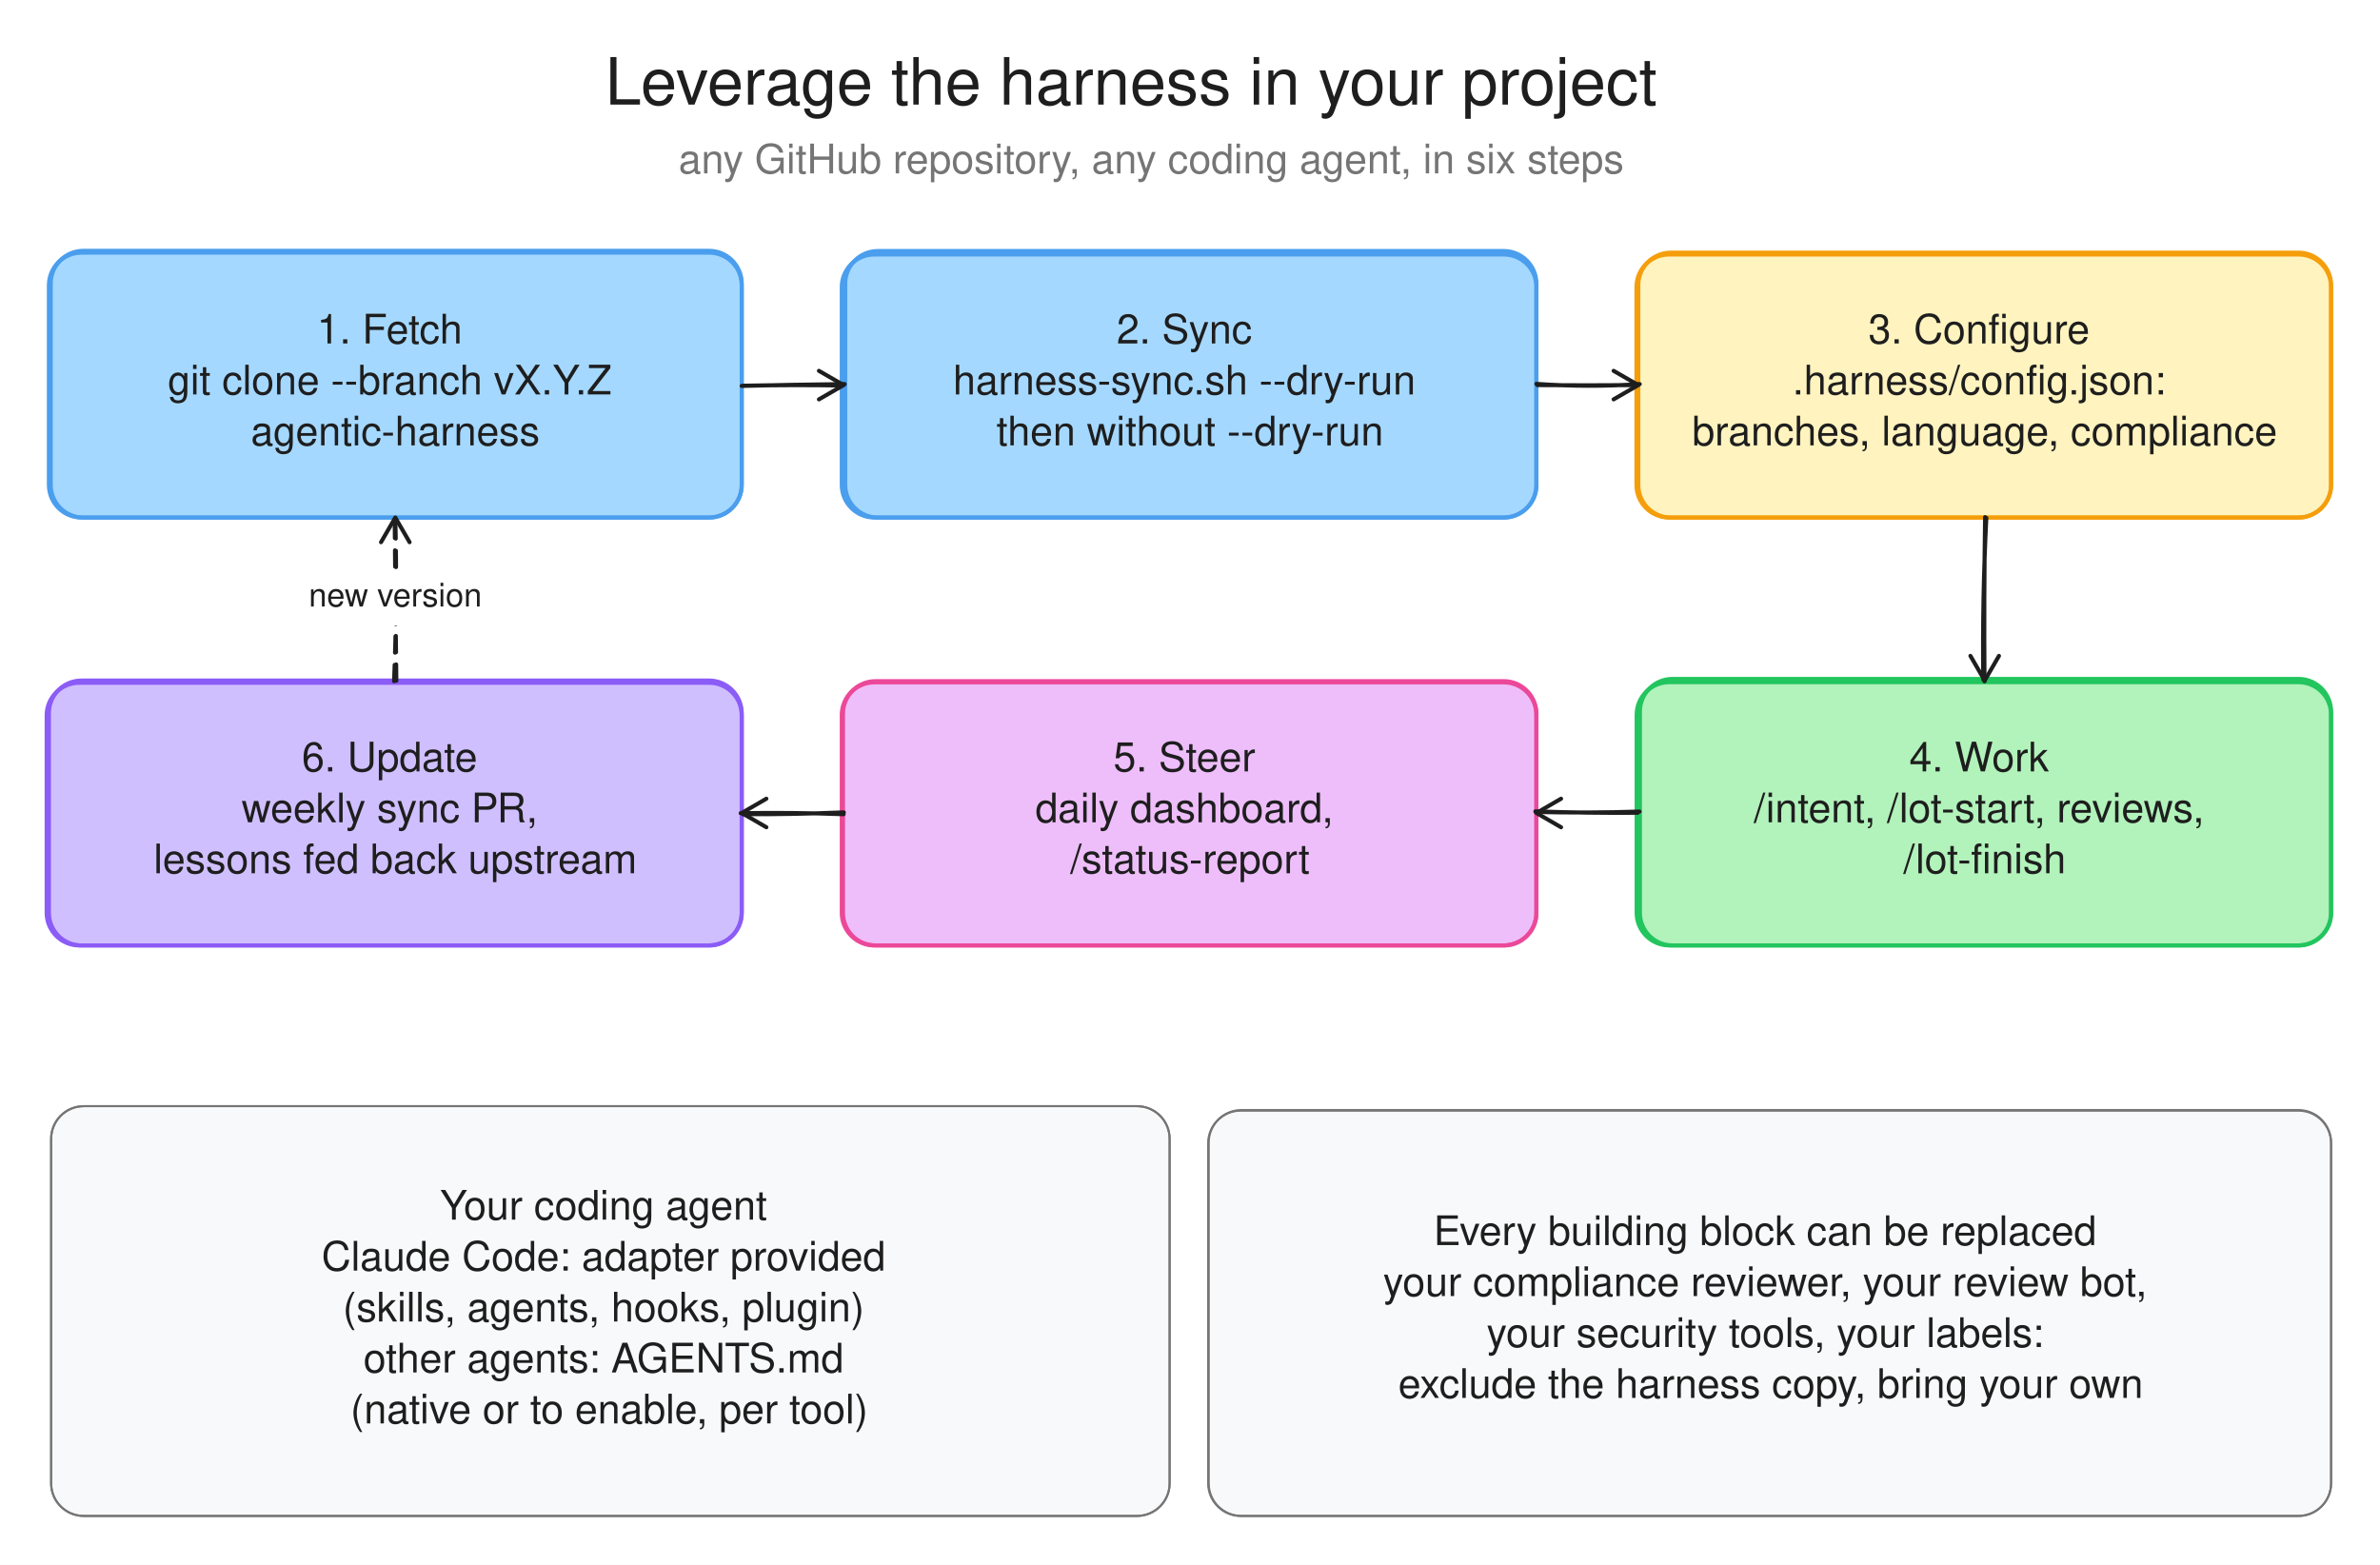
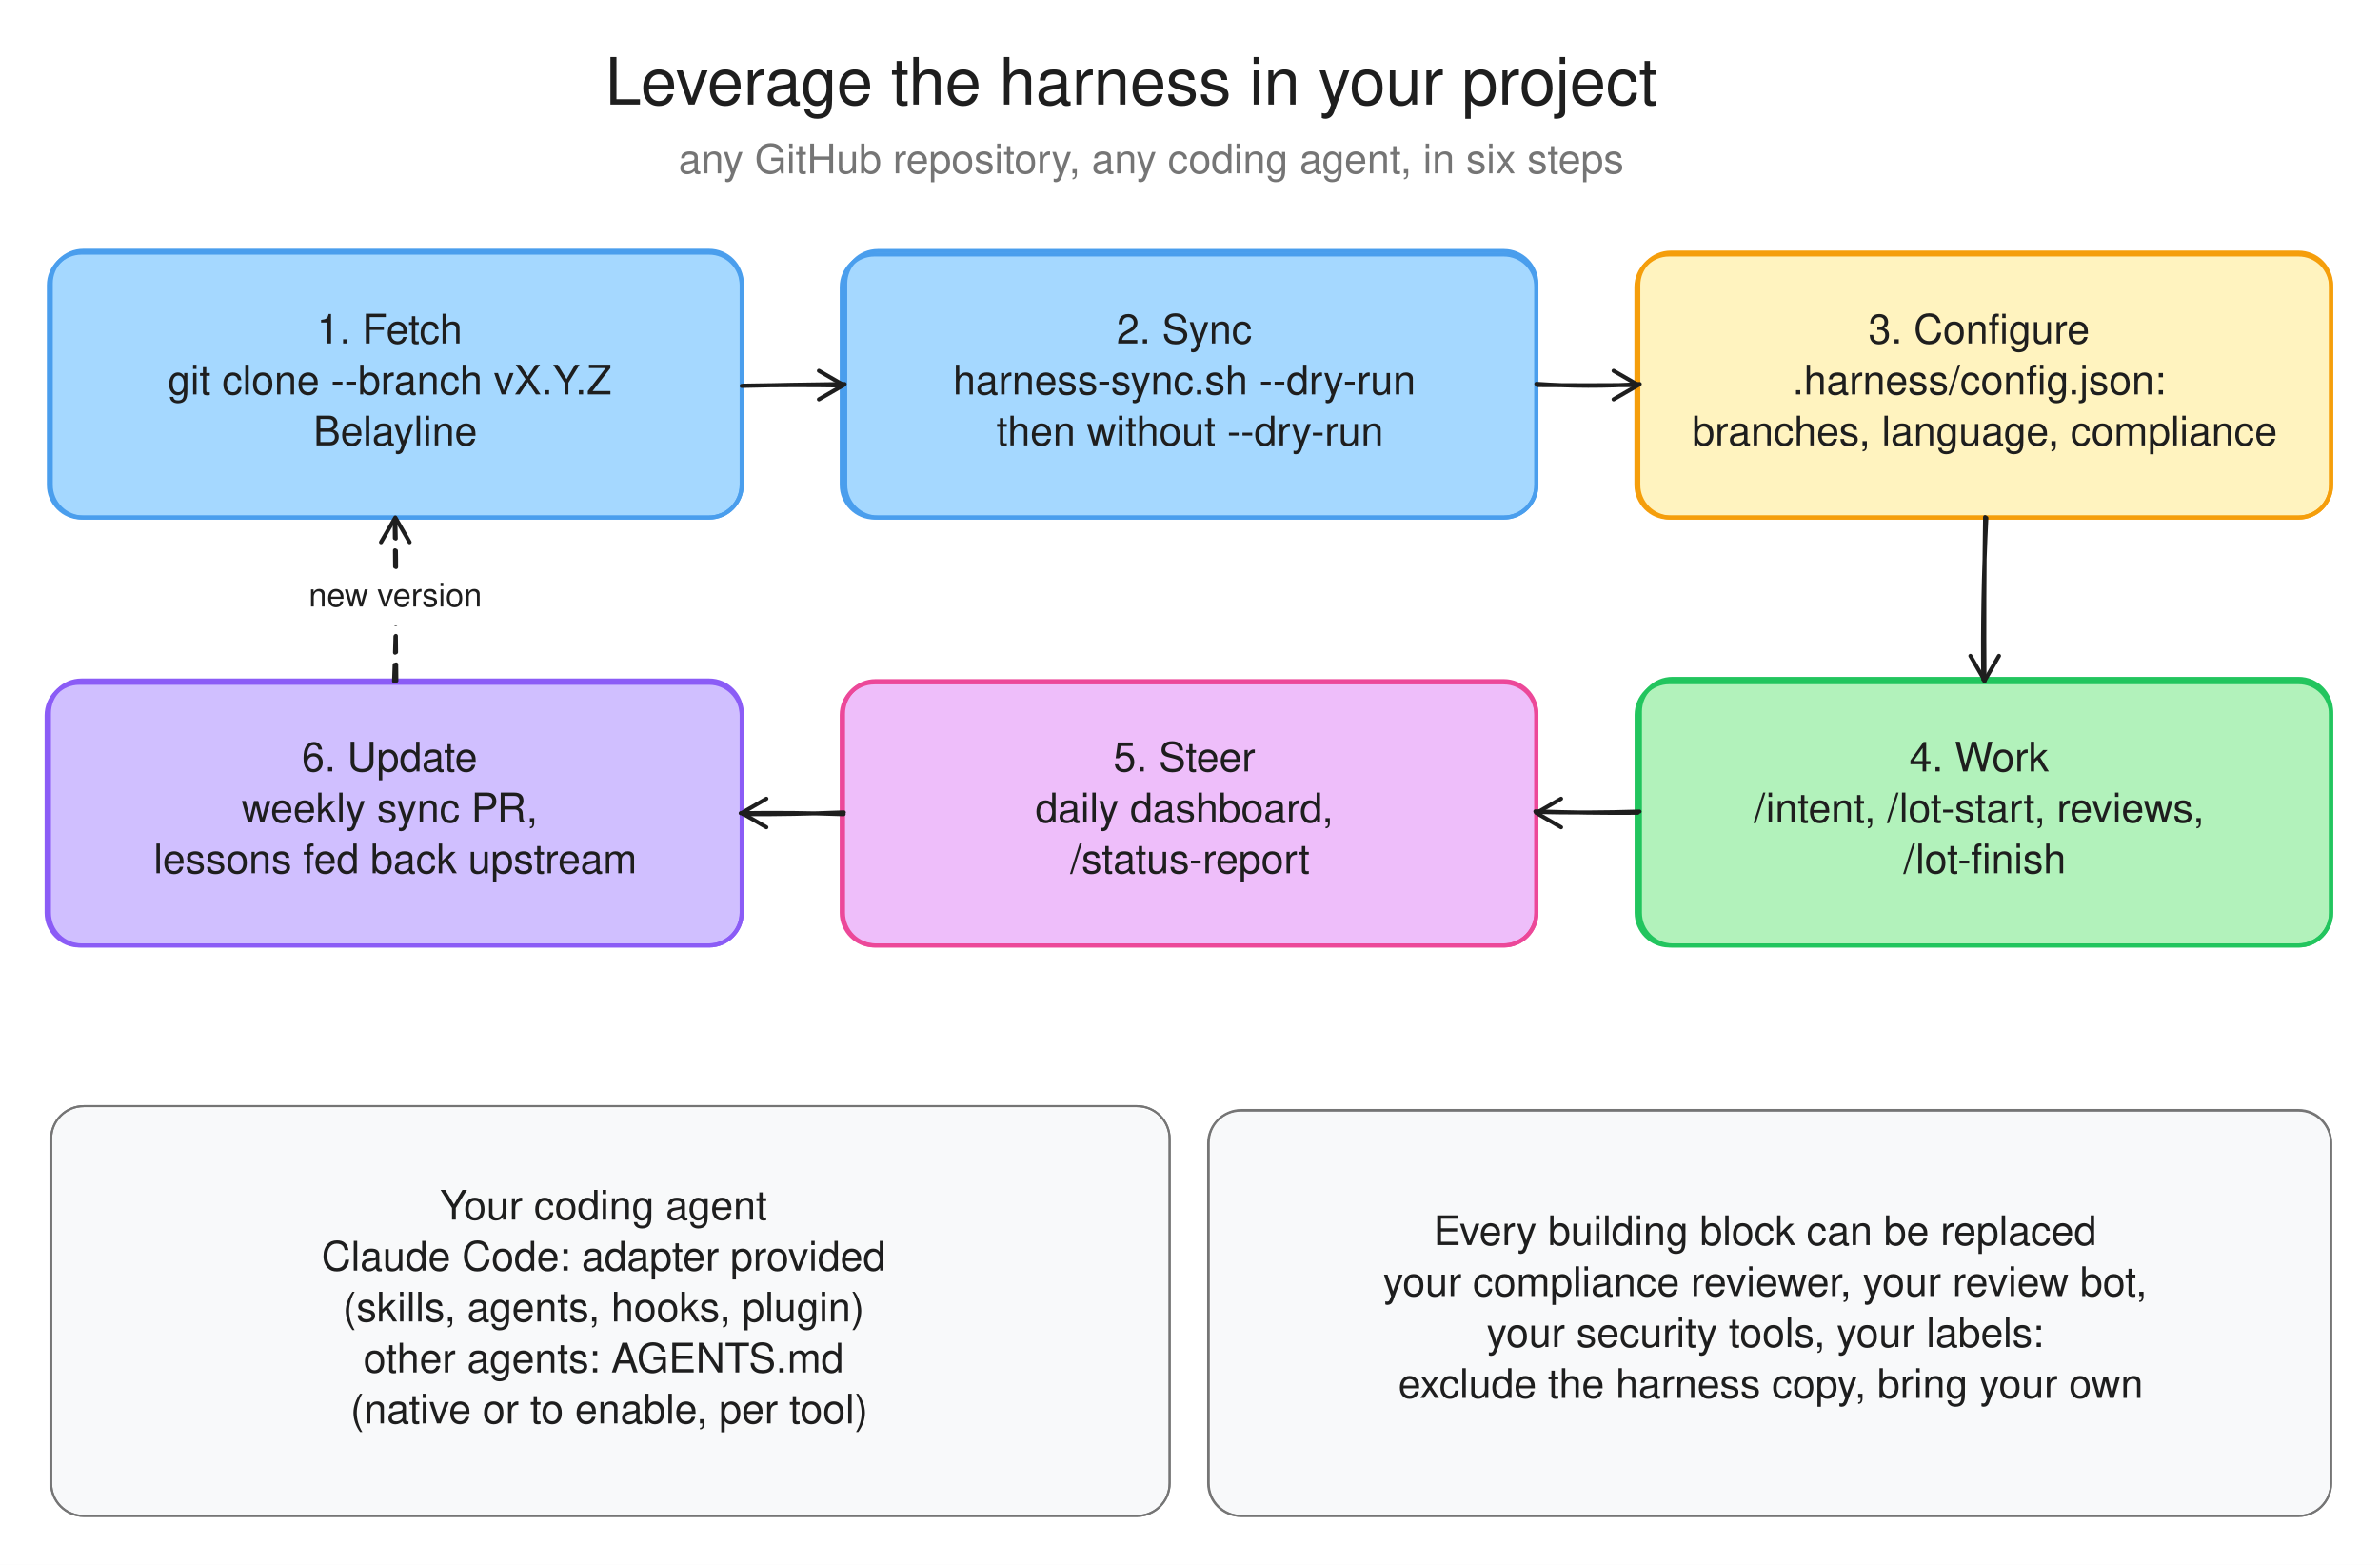
<svg xmlns="http://www.w3.org/2000/svg" viewBox="16 -4 1168 768" width="1168" height="768" role="img">
  <rect x="16" y="-4" width="1168" height="768" fill="#ffffff" />
  <text font-family="Segoe UI, Helvetica, Arial, sans-serif" font-size="32" fill="#1e1e1e" text-anchor="start" dominant-baseline="central">
    <tspan x="313.0" y="40.0">Leverage the harness in your project</tspan>
  </text>
  <text font-family="Segoe UI, Helvetica, Arial, sans-serif" font-size="20" fill="#757575" text-anchor="start" dominant-baseline="central">
    <tspan x="349.0" y="76.5">any GitHub repository, any coding agent, in six steps</tspan>
  </text>
  <g opacity="1.0">
    <rect x="40" y="120" width="340" height="130" rx="16" fill="#a5d8ff" />
    <rect x="40.9" y="119.1" width="339.1" height="130.9" rx="16" fill="none" stroke="#4a9eed" stroke-width="2" />
    <rect x="40.0" y="120.0" width="340.0" height="130.0" rx="16" fill="none" stroke="#4a9eed" stroke-width="2" />
    <text font-family="Segoe UI, Helvetica, Arial, sans-serif" font-size="20" fill="#1e1e1e" text-anchor="middle" dominant-baseline="central">
      <tspan x="210.0" y="160.0">1. Fetch</tspan>
      <tspan x="210.0" y="185.0">git clone --branch vX.Y.Z</tspan>
-       <tspan x="210.0" y="210.0">agentic-harness</tspan>
+       <tspan x="210.0" y="210.0">Belayline</tspan>
    </text>
  </g>
  <g opacity="1.0">
    <rect x="430" y="120" width="340" height="130" rx="16" fill="#a5d8ff" />
    <rect x="429.1" y="120.9" width="340.9" height="129.1" rx="16" fill="none" stroke="#4a9eed" stroke-width="2" />
    <rect x="430.8" y="119.2" width="339.2" height="130.8" rx="16" fill="none" stroke="#4a9eed" stroke-width="2" />
    <text font-family="Segoe UI, Helvetica, Arial, sans-serif" font-size="20" fill="#1e1e1e" text-anchor="middle" dominant-baseline="central">
      <tspan x="600.0" y="160.0">2. Sync</tspan>
      <tspan x="600.0" y="185.0">harness-sync.sh --dry-run</tspan>
      <tspan x="600.0" y="210.0">then without --dry-run</tspan>
    </text>
  </g>
  <path d="M380.0 185.4 Q403.9 184.8 430.5 184.5 M380.6 185.3 Q405.7 184.8 429.3 185.2" fill="none" stroke="#1e1e1e" stroke-width="2" stroke-linecap="round" />
  <path d="M417.9 178.0 L430.0 185.0 L417.9 192.0" fill="none" stroke="#1e1e1e" stroke-width="2" stroke-linecap="round" stroke-linejoin="round" />
  <g opacity="1.0">
    <rect x="820" y="120" width="340" height="130" rx="16" fill="#fff3bf" />
    <rect x="820.0" y="120.0" width="340.0" height="130.0" rx="16" fill="none" stroke="#f59e0b" stroke-width="2" />
    <rect x="819.1" y="120.9" width="340.9" height="129.1" rx="16" fill="none" stroke="#f59e0b" stroke-width="2" />
    <text font-family="Segoe UI, Helvetica, Arial, sans-serif" font-size="20" fill="#1e1e1e" text-anchor="middle" dominant-baseline="central">
      <tspan x="990.0" y="160.0">3. Configure</tspan>
      <tspan x="990.0" y="185.0">.harness/config.json:</tspan>
      <tspan x="990.0" y="210.0">branches, language, compliance</tspan>
    </text>
  </g>
  <path d="M770.5 185.0 Q794.6 185.2 819.2 185.0 M770.0 184.4 Q795.4 186.2 820.7 184.5" fill="none" stroke="#1e1e1e" stroke-width="2" stroke-linecap="round" />
  <path d="M807.9 178.0 L820.0 185.0 L807.9 192.0" fill="none" stroke="#1e1e1e" stroke-width="2" stroke-linecap="round" stroke-linejoin="round" />
  <g opacity="1.0">
    <rect x="820" y="330" width="340" height="130" rx="16" fill="#b2f2bb" />
    <rect x="819.2" y="330.8" width="340.8" height="129.2" rx="16" fill="none" stroke="#22c55e" stroke-width="2" />
    <rect x="820.8" y="329.2" width="339.2" height="130.8" rx="16" fill="none" stroke="#22c55e" stroke-width="2" />
    <text font-family="Segoe UI, Helvetica, Arial, sans-serif" font-size="20" fill="#1e1e1e" text-anchor="middle" dominant-baseline="central">
      <tspan x="990.0" y="370.0">4. Work</tspan>
      <tspan x="990.0" y="395.0">/intent, /lot-start, reviews,</tspan>
      <tspan x="990.0" y="420.0">/lot-finish</tspan>
    </text>
  </g>
  <path d="M990.8 250.2 Q988.8 290.2 989.3 329.5 M990.2 249.8 Q989.6 288.9 989.9 330.4" fill="none" stroke="#1e1e1e" stroke-width="2" stroke-linecap="round" />
  <path d="M997.0 317.9 L990.0 330.0 L983.0 317.9" fill="none" stroke="#1e1e1e" stroke-width="2" stroke-linecap="round" stroke-linejoin="round" />
  <g opacity="1.0">
    <rect x="430" y="330" width="340" height="130" rx="16" fill="#eebefa" />
    <rect x="429.1" y="330.9" width="340.9" height="129.1" rx="16" fill="none" stroke="#ec4899" stroke-width="2" />
    <rect x="429.7" y="330.3" width="340.3" height="129.7" rx="16" fill="none" stroke="#ec4899" stroke-width="2" />
    <text font-family="Segoe UI, Helvetica, Arial, sans-serif" font-size="20" fill="#1e1e1e" text-anchor="middle" dominant-baseline="central">
      <tspan x="600.0" y="370.0">5. Steer</tspan>
      <tspan x="600.0" y="395.0">daily dashboard,</tspan>
      <tspan x="600.0" y="420.0">/status-report</tspan>
    </text>
  </g>
  <path d="M820.6 394.3 Q795.4 395.1 769.6 394.5 M819.7 394.9 Q795.4 395.1 769.5 394.2" fill="none" stroke="#1e1e1e" stroke-width="2" stroke-linecap="round" />
  <path d="M782.1 402.0 L770.0 395.0 L782.1 388.0" fill="none" stroke="#1e1e1e" stroke-width="2" stroke-linecap="round" stroke-linejoin="round" />
  <g opacity="1.0">
    <rect x="40" y="330" width="340" height="130" rx="16" fill="#d0bfff" />
    <rect x="40.0" y="330.0" width="340.0" height="130.0" rx="16" fill="none" stroke="#8b5cf6" stroke-width="2" />
    <rect x="38.9" y="331.1" width="341.1" height="128.9" rx="16" fill="none" stroke="#8b5cf6" stroke-width="2" />
    <text font-family="Segoe UI, Helvetica, Arial, sans-serif" font-size="20" fill="#1e1e1e" text-anchor="middle" dominant-baseline="central">
      <tspan x="210.0" y="370.0">6. Update</tspan>
      <tspan x="210.0" y="395.0">weekly sync PR,</tspan>
      <tspan x="210.0" y="420.0">lessons fed back upstream</tspan>
    </text>
  </g>
  <path d="M430.0 395.6 Q405.6 394.7 379.5 395.1 M430.1 394.7 Q405.9 395.7 380.7 395.6" fill="none" stroke="#1e1e1e" stroke-width="2" stroke-linecap="round" />
  <path d="M392.1 402.0 L380.0 395.0 L392.1 388.0" fill="none" stroke="#1e1e1e" stroke-width="2" stroke-linecap="round" stroke-linejoin="round" />
  <path d="M210.5 330.1 Q210.0 289.6 209.7 249.5 M209.4 330.3 Q211.0 290.5 210.0 250.3" fill="none" stroke="#1e1e1e" stroke-width="2" stroke-linecap="round" stroke-dasharray="8 6" />
  <path d="M203.0 262.1 L210.0 250.0 L217.0 262.1" fill="none" stroke="#1e1e1e" stroke-width="2" stroke-linecap="round" stroke-linejoin="round" />
  <rect x="158.2" y="277.0" width="103.5" height="26.0" rx="4" fill="#ffffff" />
  <text font-family="Segoe UI, Helvetica, Arial, sans-serif" font-size="16" fill="#1e1e1e" text-anchor="middle" dominant-baseline="central">
    <tspan x="210.0" y="290.0">new version</tspan>
  </text>
  <g opacity="1.0">
    <rect x="40" y="540" width="550" height="200" rx="16" fill="#f8f9fa" />
    <rect x="41.1" y="538.9" width="548.9" height="201.1" rx="16" fill="none" stroke="#757575" stroke-width="1" />
    <rect x="41.1" y="538.9" width="548.9" height="201.1" rx="16" fill="none" stroke="#757575" stroke-width="1" />
    <text font-family="Segoe UI, Helvetica, Arial, sans-serif" font-size="20" fill="#1e1e1e" text-anchor="middle" dominant-baseline="central">
      <tspan x="315.0" y="590.0">Your coding agent</tspan>
      <tspan x="315.0" y="615.0">Claude Code: adapter provided</tspan>
      <tspan x="315.0" y="640.0">(skills, agents, hooks, plugin)</tspan>
      <tspan x="315.0" y="665.0">other agents: AGENTS.md</tspan>
      <tspan x="315.0" y="690.0">(native or to enable, per tool)</tspan>
    </text>
  </g>
  <g opacity="1.0">
    <rect x="610" y="540" width="550" height="200" rx="16" fill="#f8f9fa" />
    <rect x="609.2" y="540.8" width="550.8" height="199.2" rx="16" fill="none" stroke="#757575" stroke-width="1" />
    <rect x="608.9" y="541.1" width="551.1" height="198.9" rx="16" fill="none" stroke="#757575" stroke-width="1" />
    <text font-family="Segoe UI, Helvetica, Arial, sans-serif" font-size="20" fill="#1e1e1e" text-anchor="middle" dominant-baseline="central">
      <tspan x="885.0" y="602.5">Every building block can be replaced</tspan>
      <tspan x="885.0" y="627.5">your compliance reviewer, your review bot,</tspan>
      <tspan x="885.0" y="652.5">your security tools, your labels:</tspan>
      <tspan x="885.0" y="677.5">exclude the harness copy, bring your own</tspan>
    </text>
  </g>
</svg>
